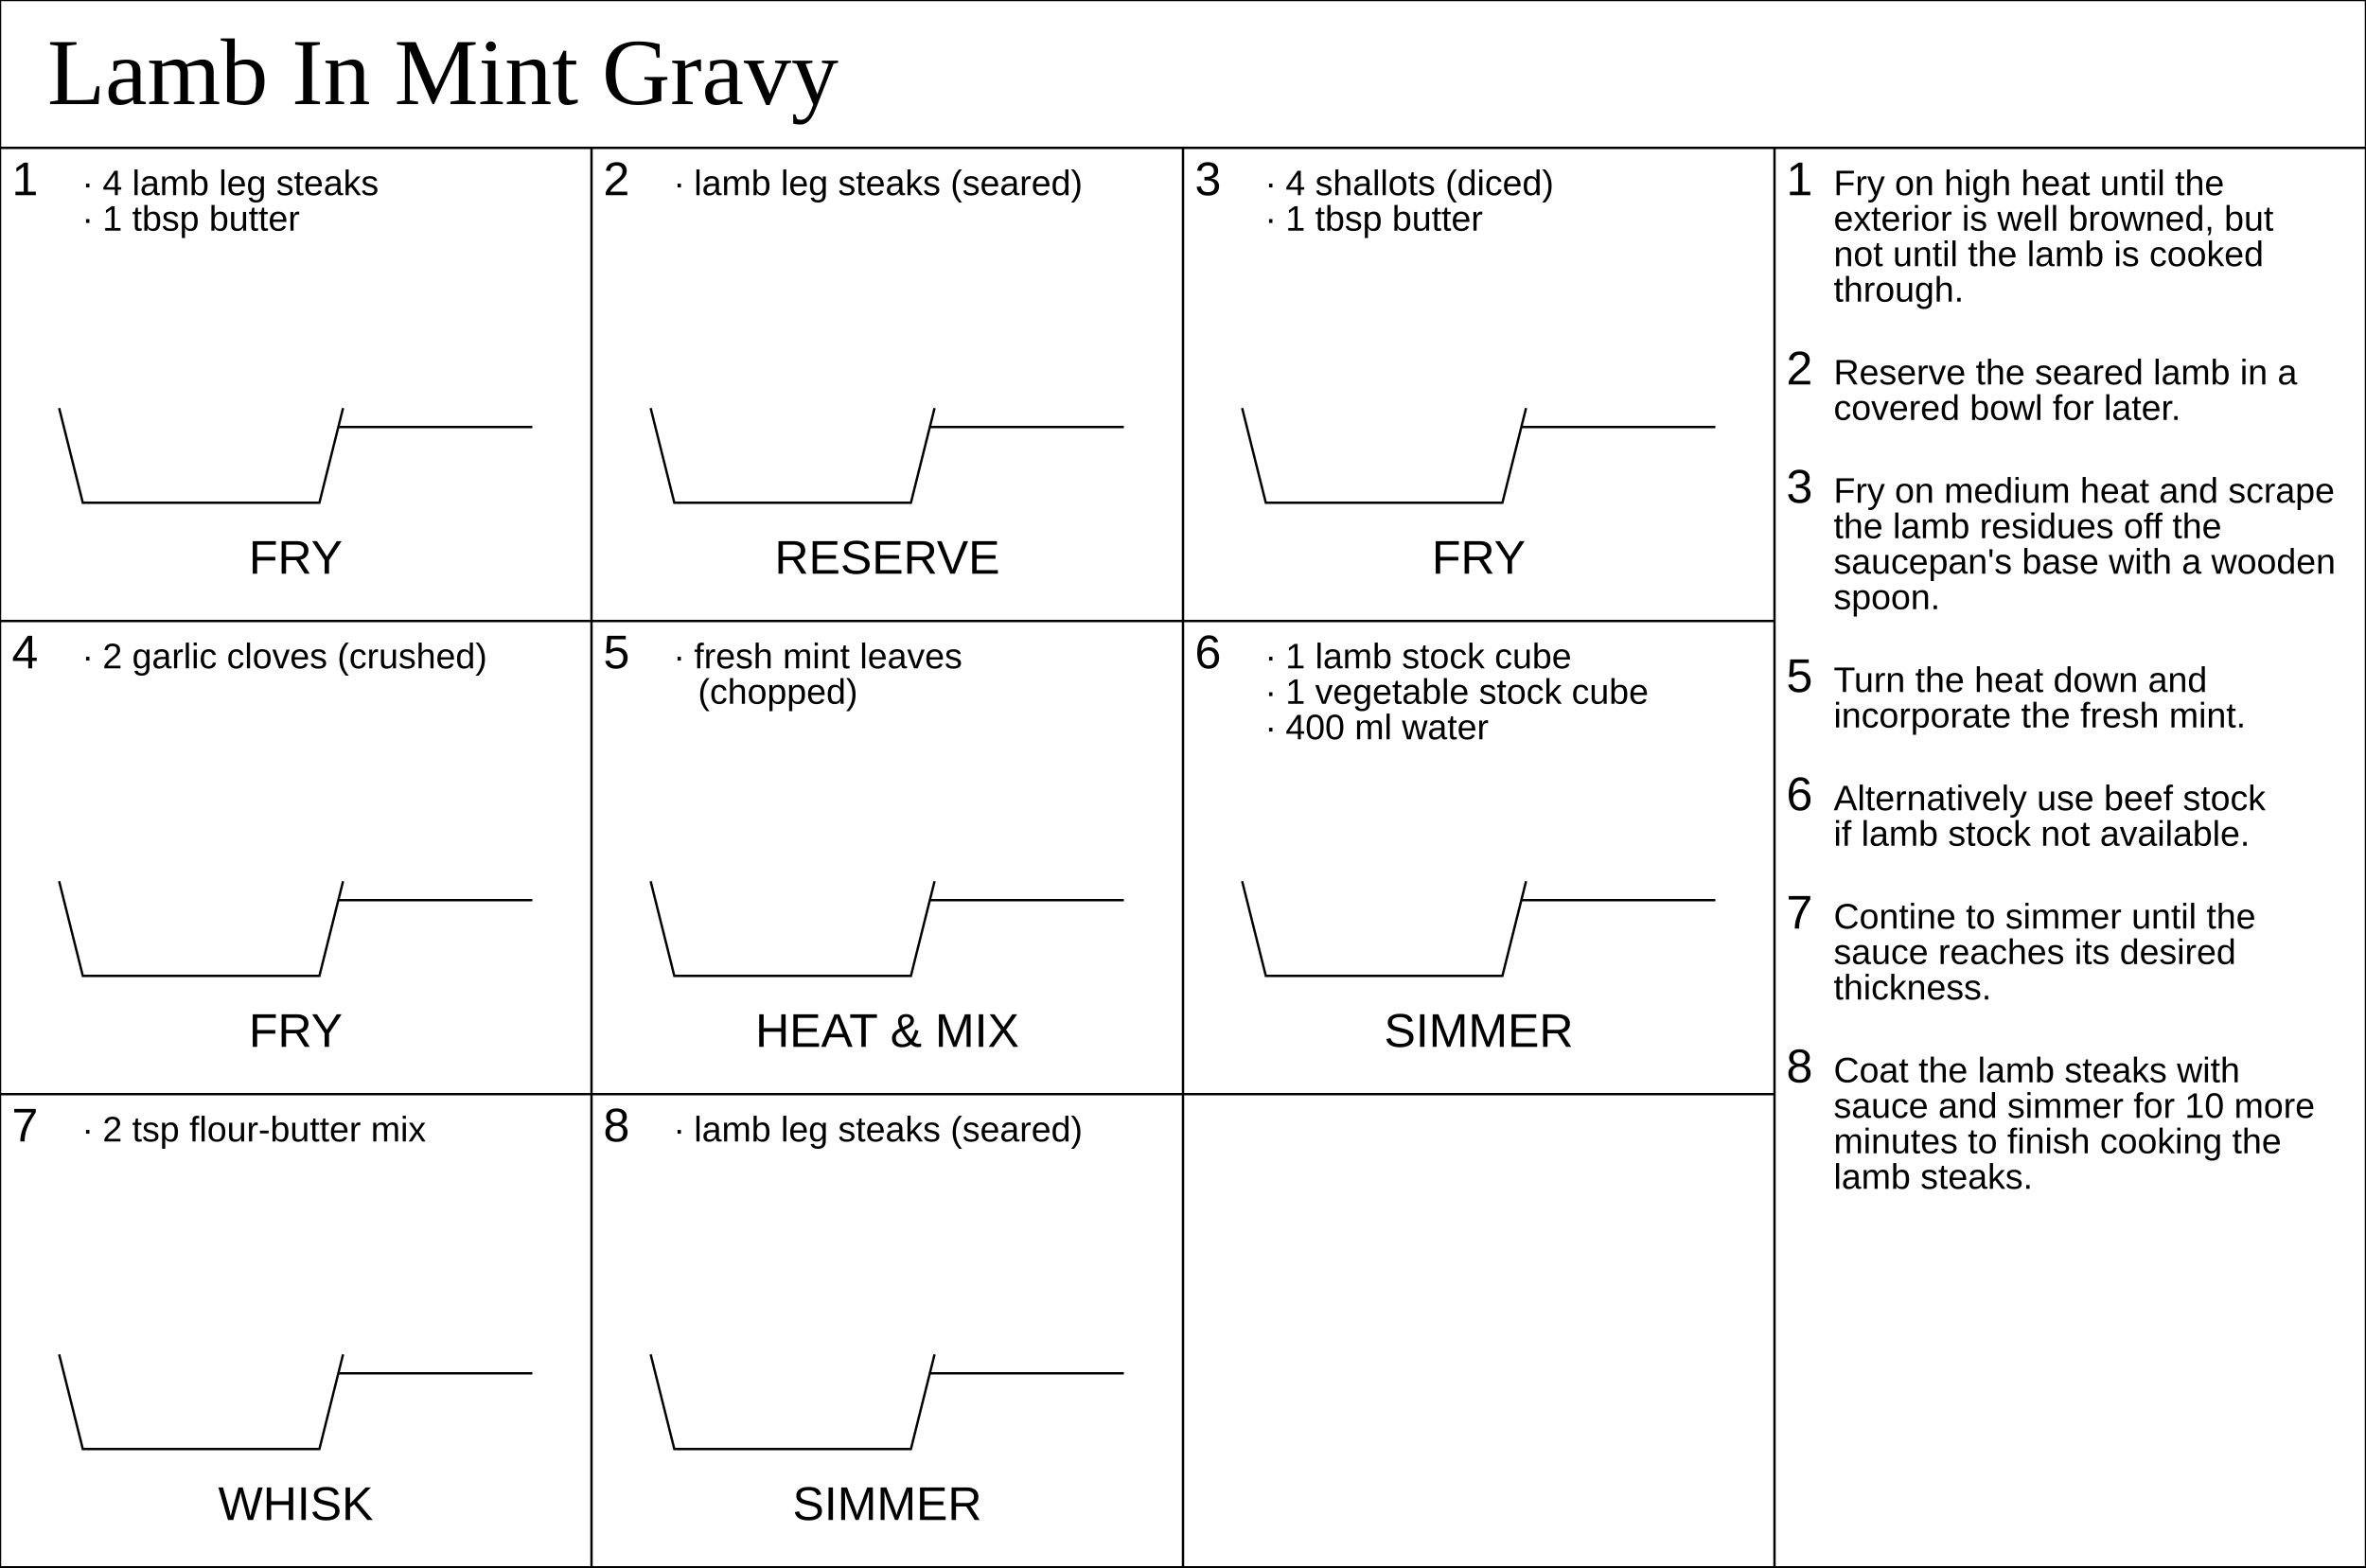
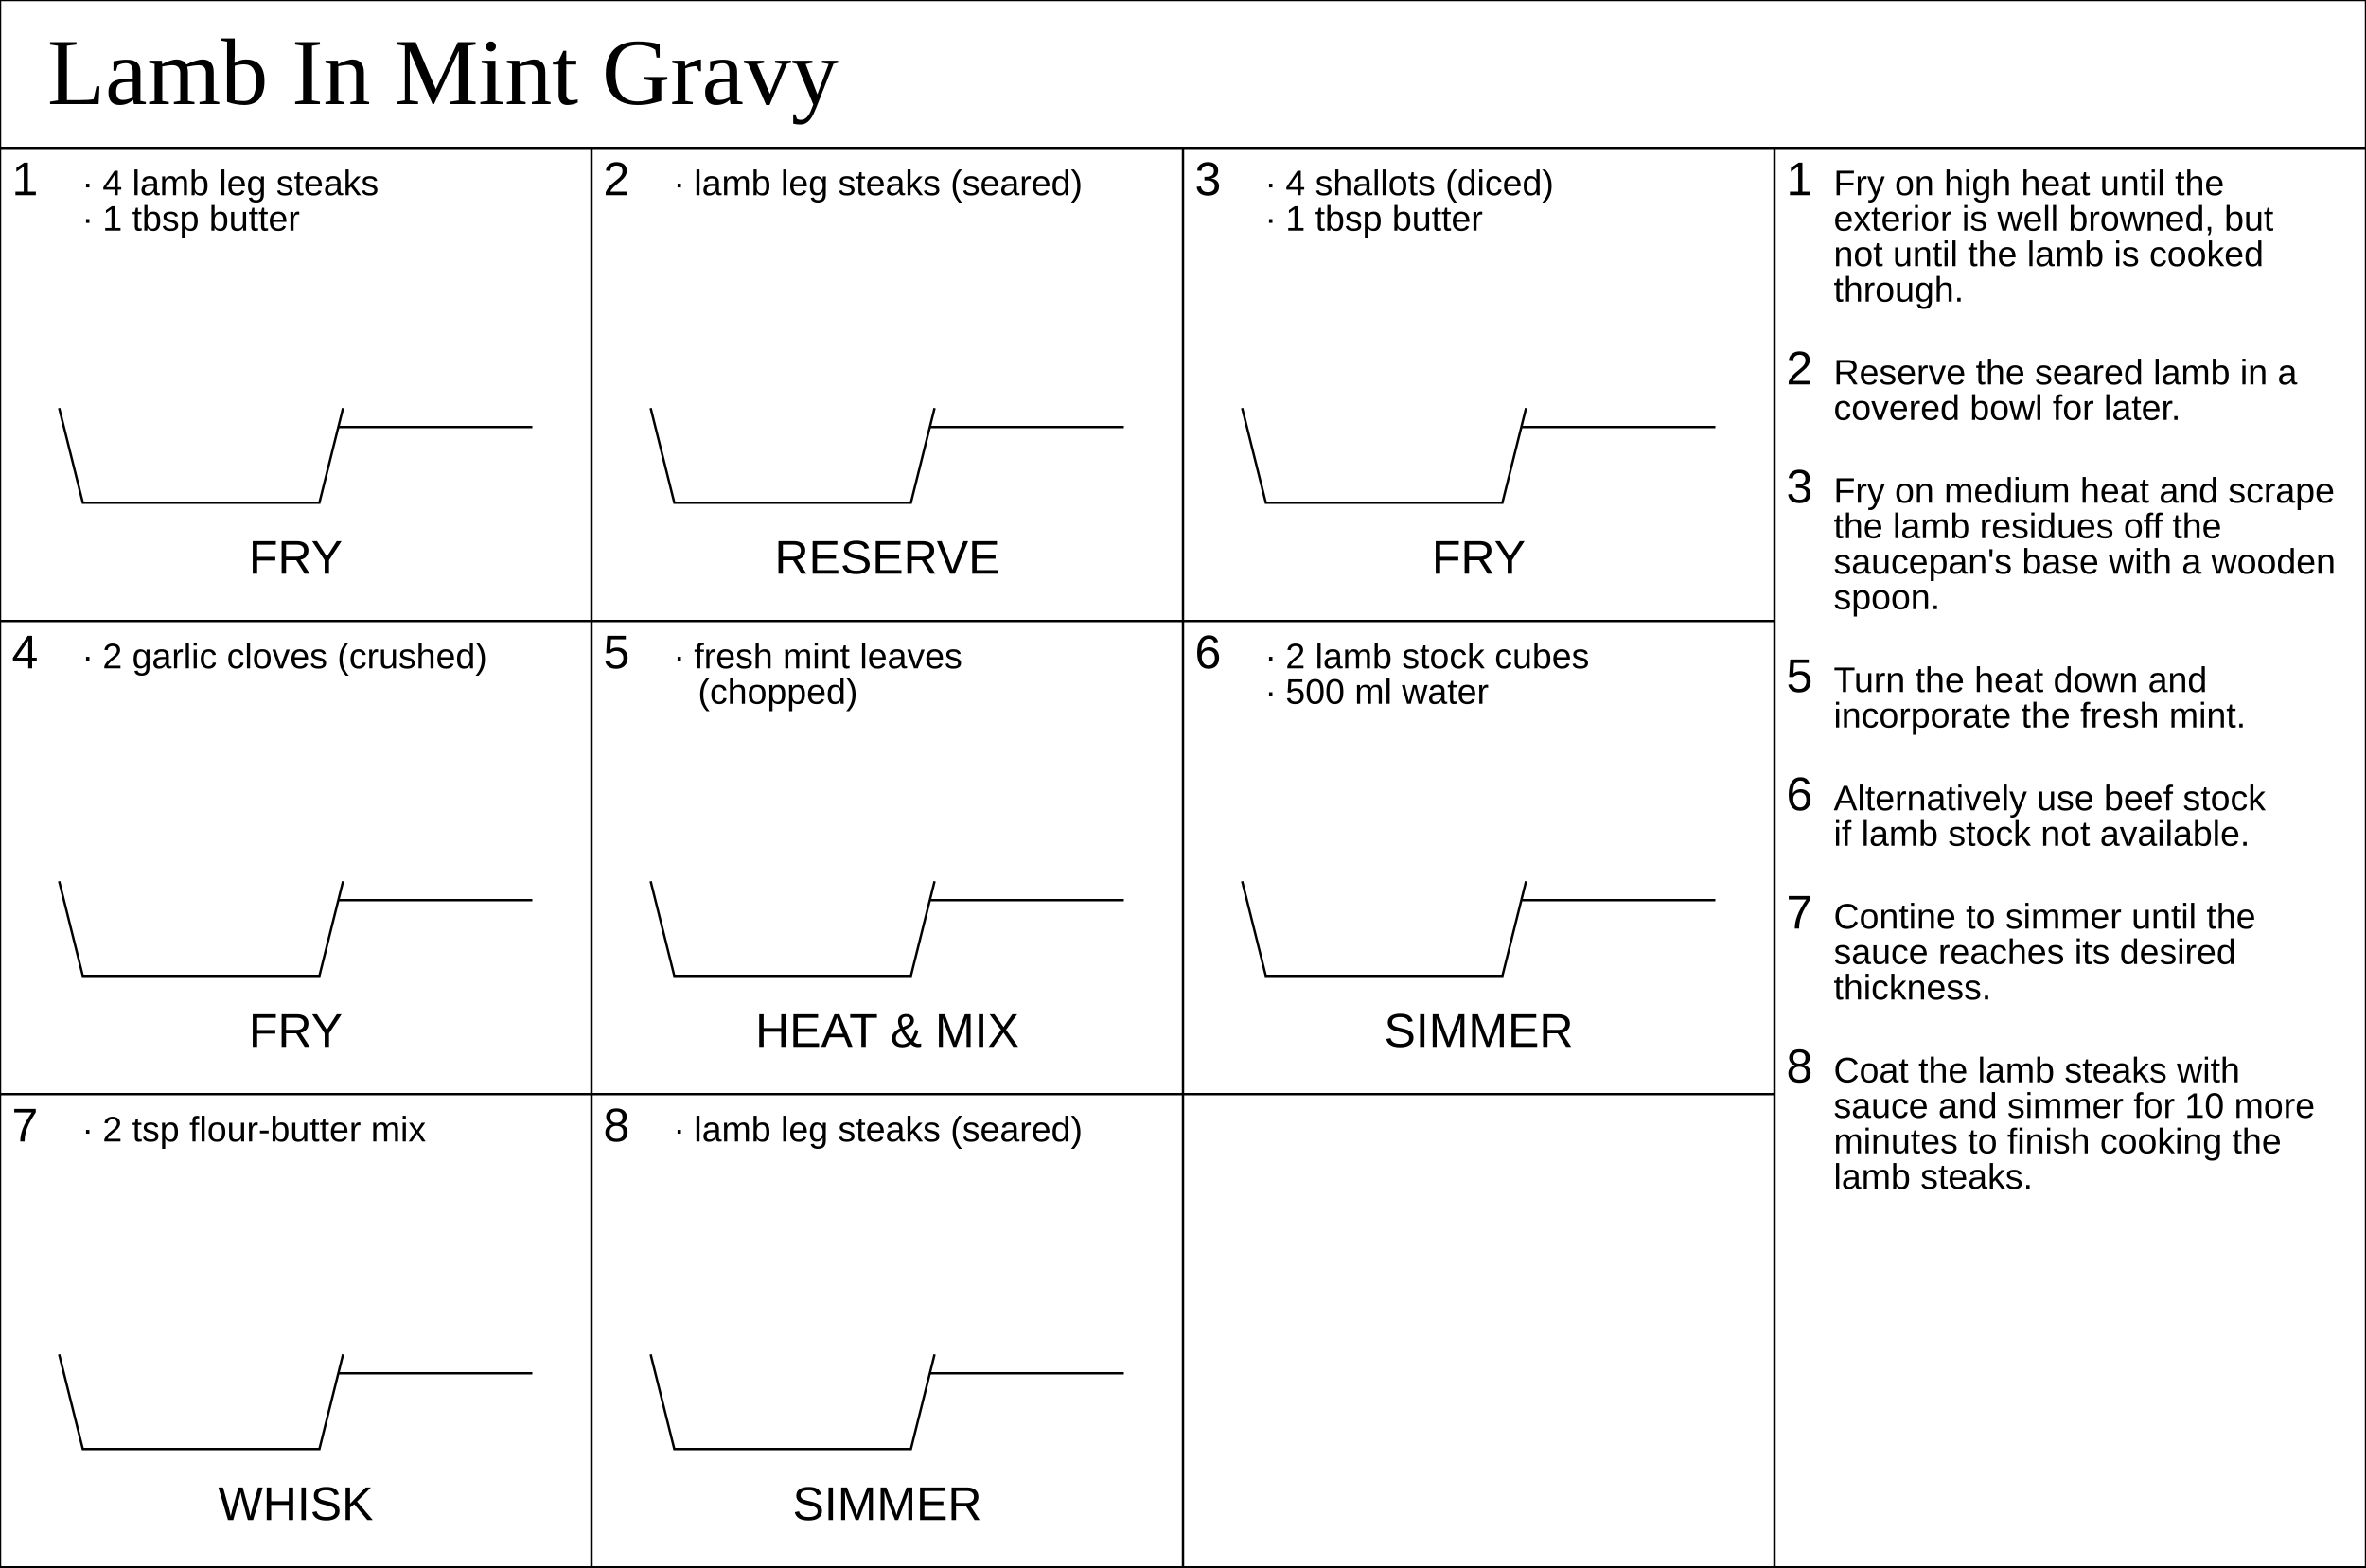
<svg xmlns="http://www.w3.org/2000/svg" width="2000" height="1325.0">
  <text x="40.0" y="88.0" font-size="80">
Lamb In Mint Gravy</text>
  <polyline points="0,0 0,1325.0 " style="fill:none;stroke:black;stroke-width:2" />
  <polyline points="2000,0 2000,1325.0 " style="fill:none;stroke:black;stroke-width:2" />
  <polyline points="500,125.0 500,1325.0 " style="fill:none;stroke:black;stroke-width:2" />
  <polyline points="1000,125.0 1000,1325.0 " style="fill:none;stroke:black;stroke-width:2" />
  <polyline points="1500,125.0 1500,1325.0 " style="fill:none;stroke:black;stroke-width:2" />
  <polyline points="0,0 2000,0 " style="fill:none;stroke:black;stroke-width:2" />
  <polyline points="0,125.0 2000,125.0 " style="fill:none;stroke:black;stroke-width:2" />
  <polyline points="0,1325.0 2000,1325.0 " style="fill:none;stroke:black;stroke-width:2" />
  <polyline points="0,525.0 1500,525.0 " style="fill:none;stroke:black;stroke-width:2" />
  <polyline points="0,925.0 1500,925.0 " style="fill:none;stroke:black;stroke-width:2" />
  <text x="10.0" y="165.0" text-anchor="left" style="font-family:Arial;font-size:40"> 
1 </text>
  <text x="70.0" y="165.0" text-anchor="left" style="font-family:Arial;font-size:30"> 
∙ 4 lamb leg steaks </text>
  <text x="70.0" y="195.0" text-anchor="left" style="font-family:Arial;font-size:30"> 
∙ 1 tbsp butter </text>
  <polyline points="50.0,345.0 70.0,425.0 270.0,425.0 290.0,345.0" style="fill:none;stroke:black;stroke-width:2" />
  <polyline points="286,361.0 450.0,361.0" style="fill:none;stroke:black;stroke-width:2" />
  <text x="250.0" y="485.0" text-anchor="middle" style="font-family:Arial;font-size:40"> 
FRY </text>
  <text x="1510.0" y="165.0" text-anchor="left" style="font-family:Arial;font-size:40"> 
1 </text>
  <text x="1550.0" y="165.0" text-anchor="left" style="font-family:Arial;font-size:30"> 
Fry on high heat until the </text>
  <text x="1550.0" y="195.0" text-anchor="left" style="font-family:Arial;font-size:30"> 
exterior is well browned, but </text>
  <text x="1550.0" y="225.0" text-anchor="left" style="font-family:Arial;font-size:30"> 
not until the lamb is cooked </text>
  <text x="1550.0" y="255.0" text-anchor="left" style="font-family:Arial;font-size:30"> 
through. </text>
  <text x="510.0" y="165.0" text-anchor="left" style="font-family:Arial;font-size:40"> 
2 </text>
  <text x="570.0" y="165.0" text-anchor="left" style="font-family:Arial;font-size:30"> 
∙ lamb leg steaks (seared) </text>
  <polyline points="550.0,345.0 570.0,425.0 770.0,425.0 790.0,345.0" style="fill:none;stroke:black;stroke-width:2" />
  <polyline points="786.0,361.0 950.0,361.0" style="fill:none;stroke:black;stroke-width:2" />
  <text x="750.0" y="485.0" text-anchor="middle" style="font-family:Arial;font-size:40"> 
RESERVE </text>
  <text x="1510.0" y="325.0" text-anchor="left" style="font-family:Arial;font-size:40"> 
2 </text>
  <text x="1550.0" y="325.0" text-anchor="left" style="font-family:Arial;font-size:30"> 
Reserve the seared lamb in a </text>
  <text x="1550.0" y="355.0" text-anchor="left" style="font-family:Arial;font-size:30"> 
covered bowl for later. </text>
  <text x="1010.0" y="165.0" text-anchor="left" style="font-family:Arial;font-size:40"> 
3 </text>
  <text x="1070.0" y="165.0" text-anchor="left" style="font-family:Arial;font-size:30"> 
∙ 4 shallots (diced) </text>
  <text x="1070.0" y="195.0" text-anchor="left" style="font-family:Arial;font-size:30"> 
∙ 1 tbsp butter </text>
  <polyline points="1050.0,345.0 1070.0,425.0 1270.0,425.0 1290.0,345.0" style="fill:none;stroke:black;stroke-width:2" />
  <polyline points="1286.0,361.0 1450.0,361.0" style="fill:none;stroke:black;stroke-width:2" />
  <text x="1250.0" y="485.0" text-anchor="middle" style="font-family:Arial;font-size:40"> 
FRY </text>
  <text x="1510.0" y="425.0" text-anchor="left" style="font-family:Arial;font-size:40"> 
3 </text>
  <text x="1550.0" y="425.0" text-anchor="left" style="font-family:Arial;font-size:30"> 
Fry on medium heat and scrape </text>
  <text x="1550.0" y="455.0" text-anchor="left" style="font-family:Arial;font-size:30"> 
the lamb residues off the </text>
  <text x="1550.0" y="485.0" text-anchor="left" style="font-family:Arial;font-size:30"> 
saucepan's base with a wooden </text>
  <text x="1550.0" y="515.0" text-anchor="left" style="font-family:Arial;font-size:30"> 
spoon. </text>
  <text x="10.0" y="565.0" text-anchor="left" style="font-family:Arial;font-size:40"> 
4 </text>
  <text x="70.0" y="565.0" text-anchor="left" style="font-family:Arial;font-size:30"> 
∙ 2 garlic cloves (crushed) </text>
  <polyline points="50.0,745.0 70.0,825.0 270.0,825.0 290.0,745.0" style="fill:none;stroke:black;stroke-width:2" />
  <polyline points="286,761.0 450.0,761.0" style="fill:none;stroke:black;stroke-width:2" />
  <text x="250.0" y="885.0" text-anchor="middle" style="font-family:Arial;font-size:40"> 
FRY </text>
  <text x="510.0" y="565.0" text-anchor="left" style="font-family:Arial;font-size:40"> 
5 </text>
  <text x="570.0" y="565.0" text-anchor="left" style="font-family:Arial;font-size:30"> 
∙ fresh mint leaves </text>
  <text x="590.0" y="595.0" text-anchor="left" style="font-family:Arial;font-size:30"> 
(chopped) </text>
  <polyline points="550.0,745.0 570.0,825.0 770.0,825.0 790.0,745.0" style="fill:none;stroke:black;stroke-width:2" />
  <polyline points="786.0,761.0 950.0,761.0" style="fill:none;stroke:black;stroke-width:2" />
  <text x="750.0" y="885.0" text-anchor="middle" style="font-family:Arial;font-size:40"> 
HEAT &amp; MIX </text>
  <text x="1510.0" y="585.0" text-anchor="left" style="font-family:Arial;font-size:40"> 
5 </text>
  <text x="1550.0" y="585.0" text-anchor="left" style="font-family:Arial;font-size:30"> 
Turn the heat down and </text>
  <text x="1550.0" y="615.0" text-anchor="left" style="font-family:Arial;font-size:30"> 
incorporate the fresh mint. </text>
  <text x="1010.0" y="565.0" text-anchor="left" style="font-family:Arial;font-size:40"> 
6 </text>
  <text x="1070.0" y="565.0" text-anchor="left" style="font-family:Arial;font-size:30"> 
- ∙ 1 lamb stock cube </text>
+ ∙ 2 lamb stock cubes </text>
  <text x="1070.0" y="595.0" text-anchor="left" style="font-family:Arial;font-size:30"> 
- ∙ 1 vegetable stock cube </text>
-   <text x="1070.0" y="625.0" text-anchor="left" style="font-family:Arial;font-size:30"> 
- ∙ 400 ml water </text>
+ ∙ 500 ml water </text>
  <polyline points="1050.0,745.0 1070.0,825.0 1270.0,825.0 1290.0,745.0" style="fill:none;stroke:black;stroke-width:2" />
  <polyline points="1286.0,761.0 1450.0,761.0" style="fill:none;stroke:black;stroke-width:2" />
  <text x="1250.0" y="885.0" text-anchor="middle" style="font-family:Arial;font-size:40"> 
SIMMER </text>
  <text x="1510.0" y="685.0" text-anchor="left" style="font-family:Arial;font-size:40"> 
6 </text>
  <text x="1550.0" y="685.0" text-anchor="left" style="font-family:Arial;font-size:30"> 
Alternatively use beef stock </text>
  <text x="1550.0" y="715.0" text-anchor="left" style="font-family:Arial;font-size:30"> 
if lamb stock not available. </text>
  <text x="10.0" y="965.0" text-anchor="left" style="font-family:Arial;font-size:40"> 
7 </text>
  <text x="70.0" y="965.0" text-anchor="left" style="font-family:Arial;font-size:30"> 
∙ 2 tsp flour-butter mix </text>
  <polyline points="50.0,1145.0 70.0,1225.0 270.0,1225.0 290.0,1145.0" style="fill:none;stroke:black;stroke-width:2" />
  <polyline points="286,1161.0 450.0,1161.0" style="fill:none;stroke:black;stroke-width:2" />
  <text x="250.0" y="1285.0" text-anchor="middle" style="font-family:Arial;font-size:40"> 
WHISK </text>
  <text x="1510.0" y="785.0" text-anchor="left" style="font-family:Arial;font-size:40"> 
7 </text>
  <text x="1550.0" y="785.0" text-anchor="left" style="font-family:Arial;font-size:30"> 
Contine to simmer until the </text>
  <text x="1550.0" y="815.0" text-anchor="left" style="font-family:Arial;font-size:30"> 
sauce reaches its desired </text>
  <text x="1550.0" y="845.0" text-anchor="left" style="font-family:Arial;font-size:30"> 
thickness. </text>
  <text x="510.0" y="965.0" text-anchor="left" style="font-family:Arial;font-size:40"> 
8 </text>
  <text x="570.0" y="965.0" text-anchor="left" style="font-family:Arial;font-size:30"> 
∙ lamb leg steaks (seared) </text>
  <polyline points="550.0,1145.0 570.0,1225.0 770.0,1225.0 790.0,1145.0" style="fill:none;stroke:black;stroke-width:2" />
  <polyline points="786.0,1161.0 950.0,1161.0" style="fill:none;stroke:black;stroke-width:2" />
  <text x="750.0" y="1285.0" text-anchor="middle" style="font-family:Arial;font-size:40"> 
SIMMER </text>
  <text x="1510.0" y="915.0" text-anchor="left" style="font-family:Arial;font-size:40"> 
8 </text>
  <text x="1550.0" y="915.0" text-anchor="left" style="font-family:Arial;font-size:30"> 
Coat the lamb steaks with </text>
  <text x="1550.0" y="945.0" text-anchor="left" style="font-family:Arial;font-size:30"> 
sauce and simmer for 10 more </text>
  <text x="1550.0" y="975.0" text-anchor="left" style="font-family:Arial;font-size:30"> 
minutes to finish cooking the </text>
  <text x="1550.0" y="1005.0" text-anchor="left" style="font-family:Arial;font-size:30"> 
lamb steaks. </text>
</svg>
